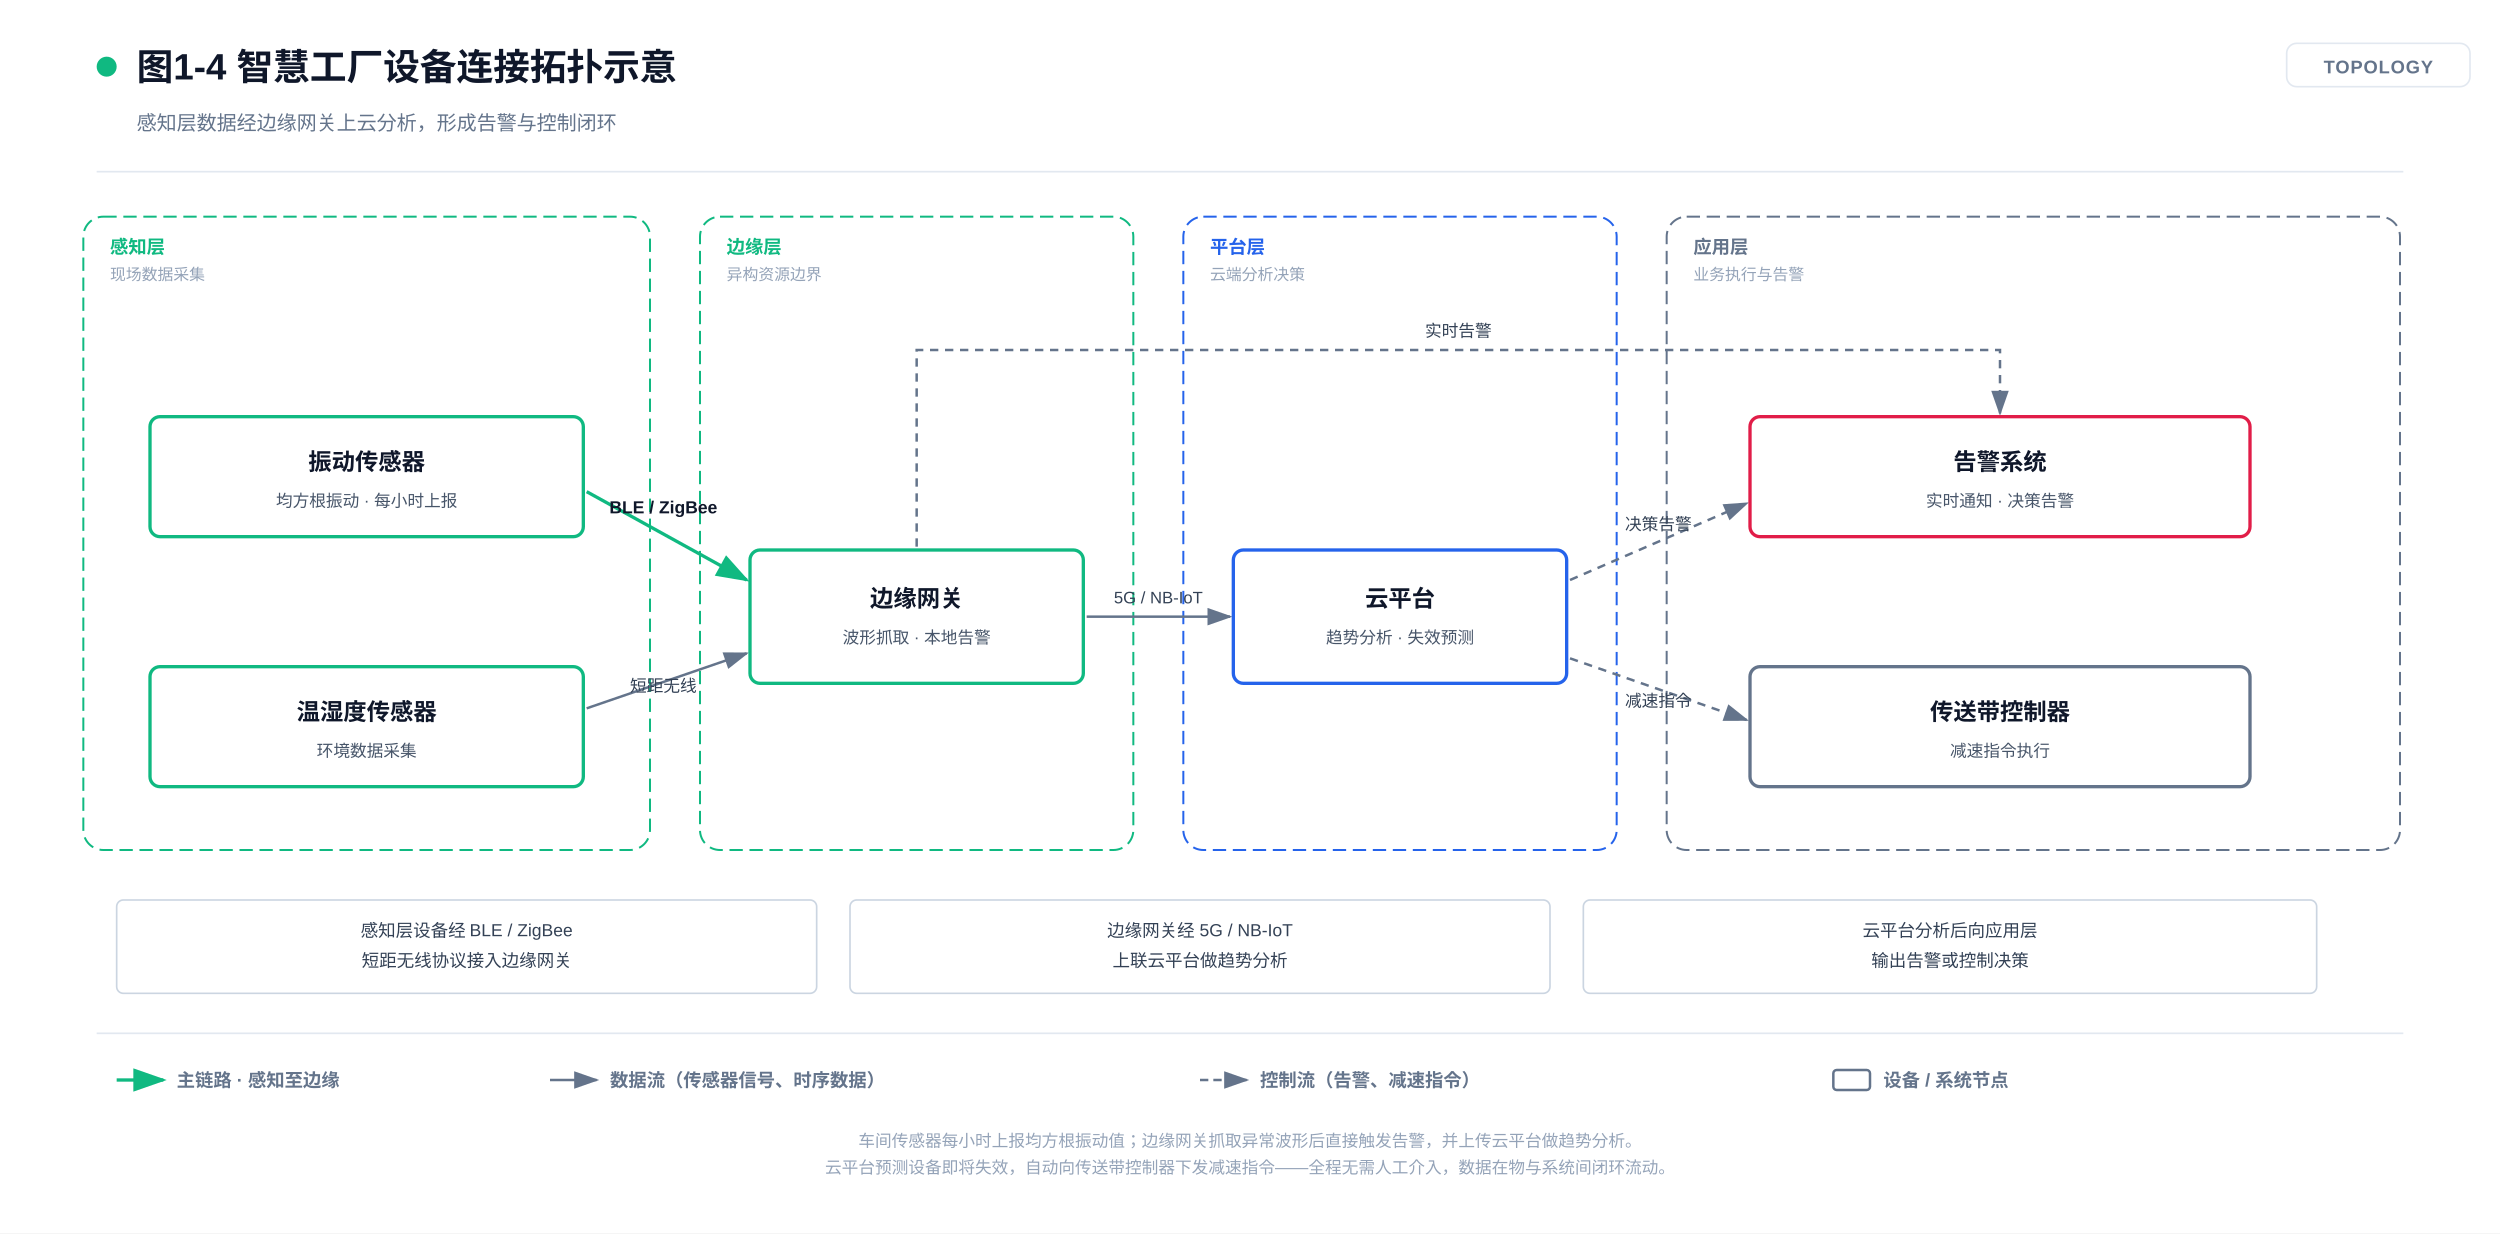
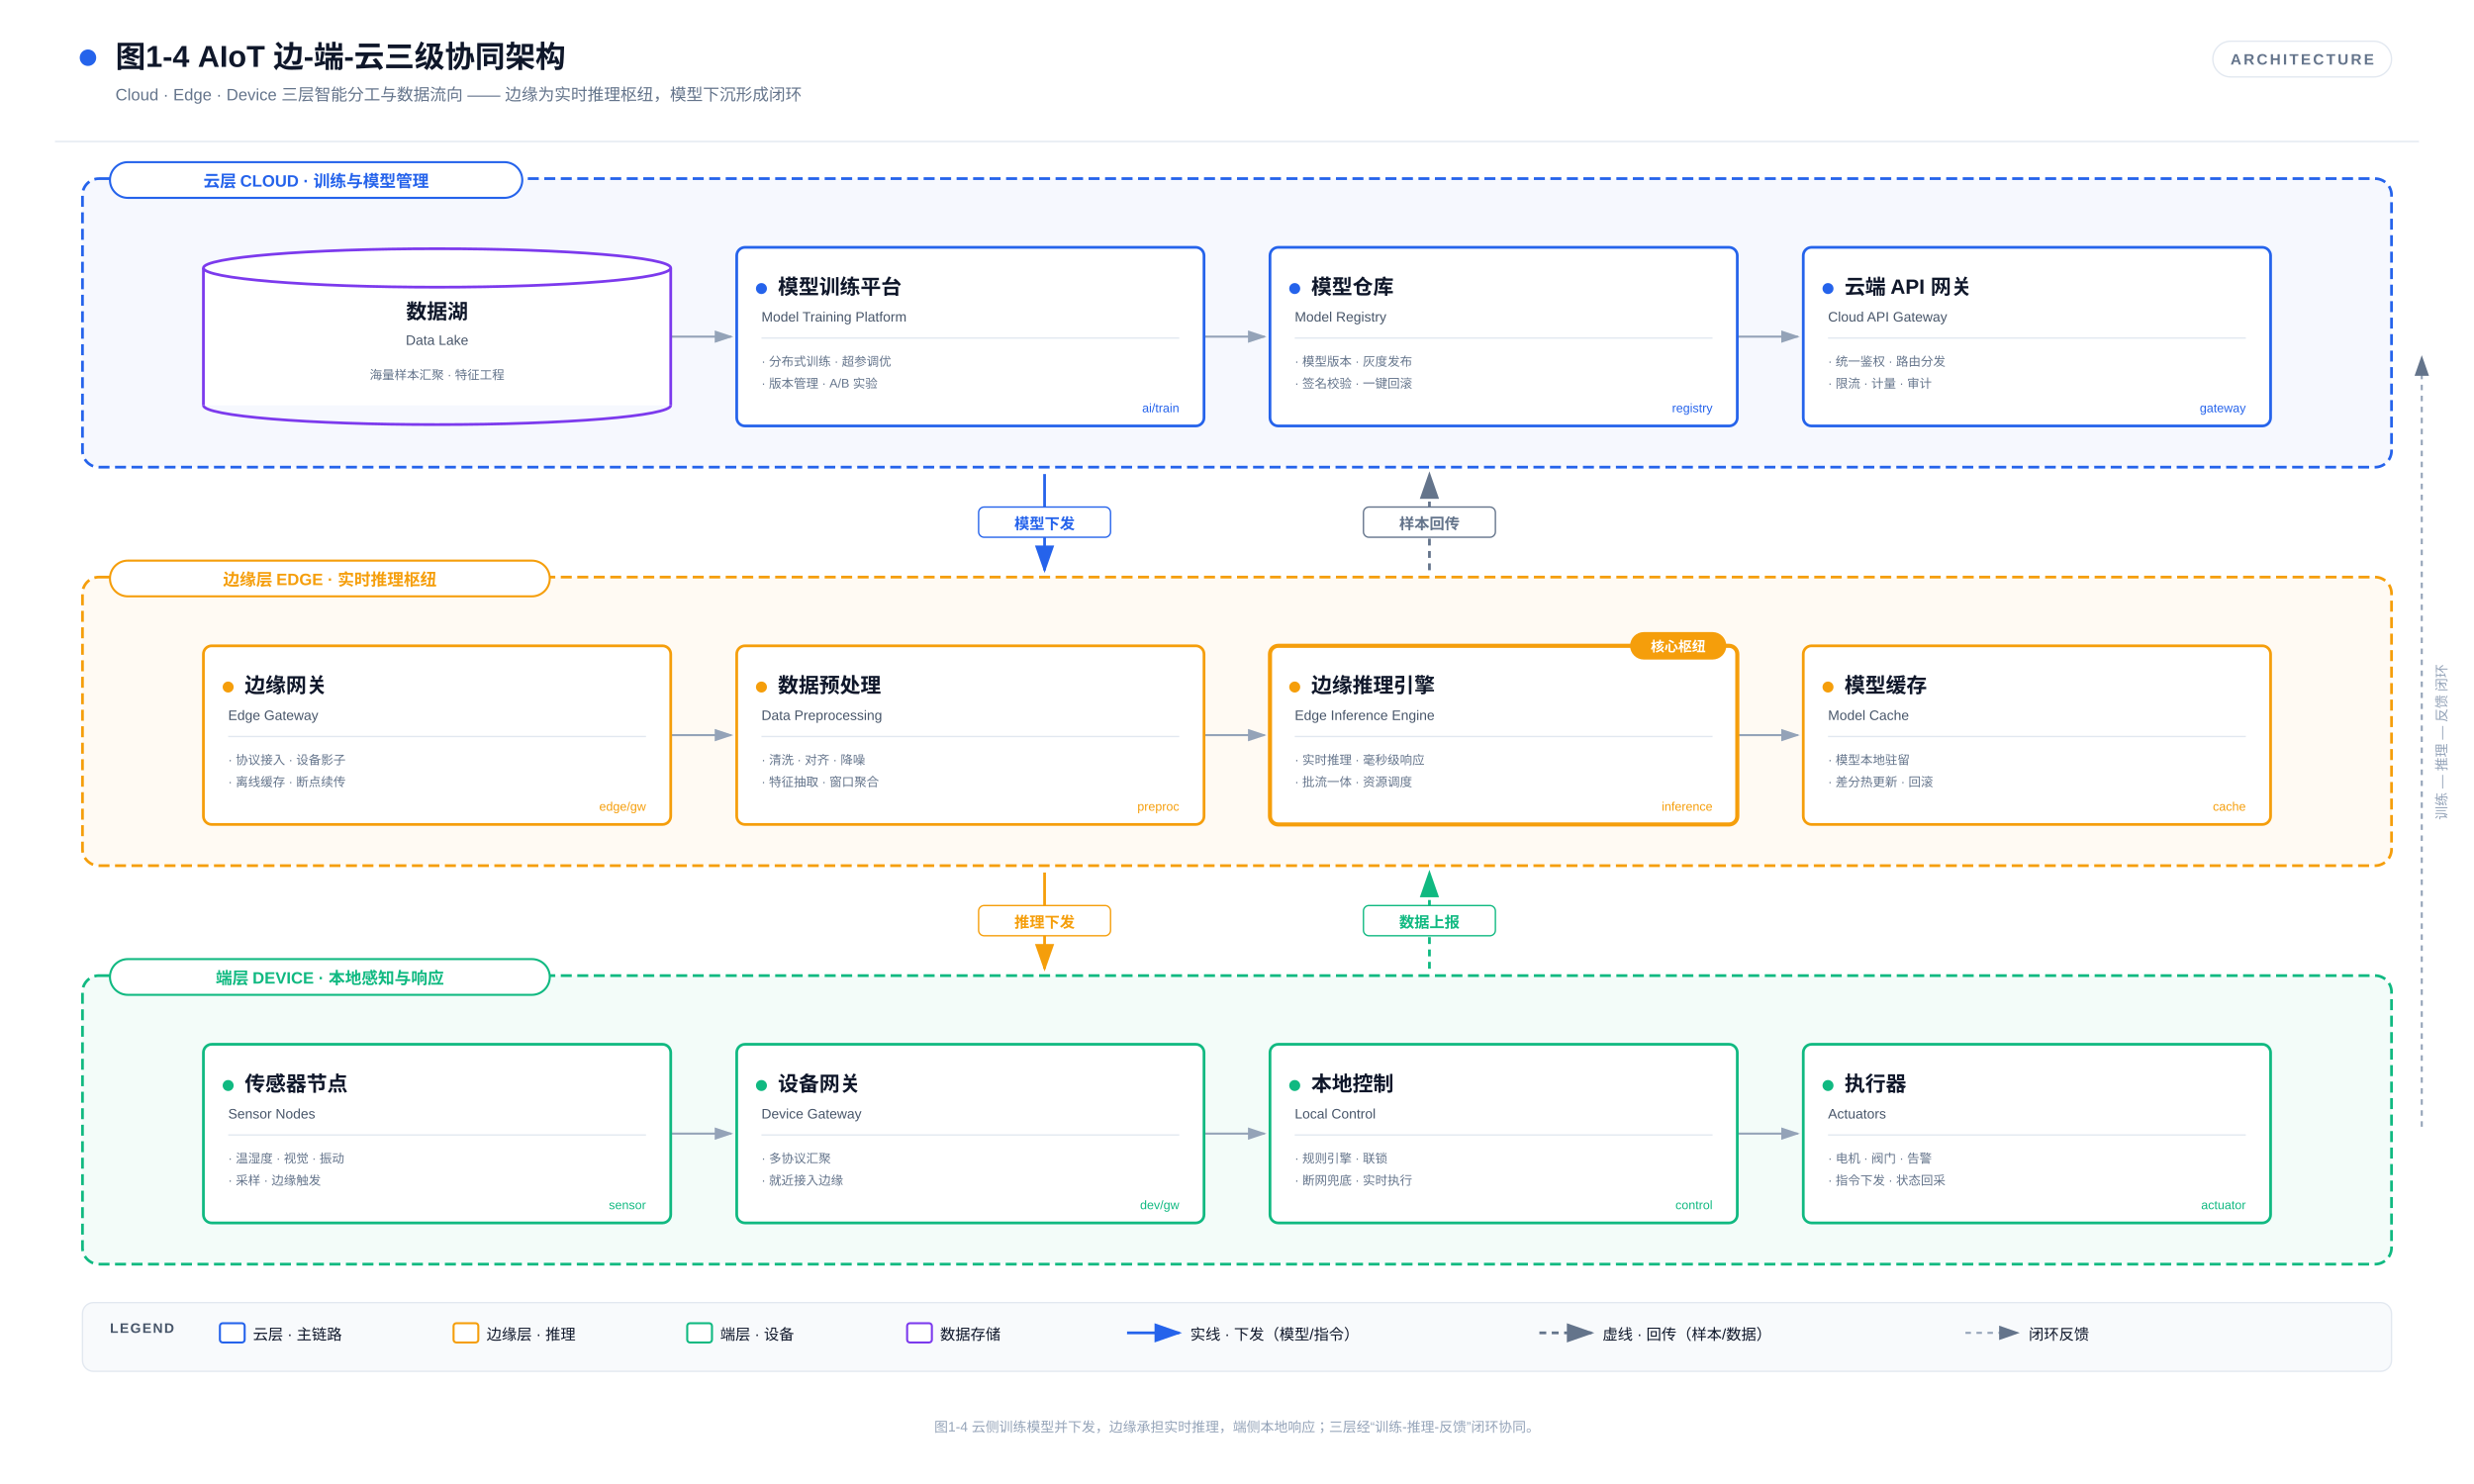
- <svg xmlns="http://www.w3.org/2000/svg" width="1500" height="740" viewBox="0 0 1500 740" role="img" aria-label="图1-4 智慧工厂设备连接拓扑示意" data-style="architecture-diagram-wireframe-white" font-family="'JetBrains Mono','PingFang SC','Microsoft YaHei',Arial,sans-serif">
+ <svg xmlns="http://www.w3.org/2000/svg" width="1800" height="1080" viewBox="0 0 1800 1080" data-style="architecture-diagram-wireframe-white" font-family="'JetBrains Mono','PingFang SC','Microsoft YaHei',Arial,sans-serif">
  <defs>
+     <marker id="ah-blue" markerWidth="10" markerHeight="7" refX="9" refY="3.5" orient="auto">
+       <polygon points="0 0,10 3.5,0 7" fill="#2563EB" />
+     </marker>
+     <marker id="ah-gray" markerWidth="10" markerHeight="7" refX="9" refY="3.5" orient="auto">
+       <polygon points="0 0,10 3.5,0 7" fill="#64748B" />
+     </marker>
    <marker id="ah-green" markerWidth="10" markerHeight="7" refX="9" refY="3.5" orient="auto">
      <polygon points="0 0,10 3.5,0 7" fill="#10B981" />
-     </marker>
-     <marker id="ah-blue" markerWidth="10" markerHeight="7" refX="9" refY="3.5" orient="auto">
-       <polygon points="0 0,10 3.5,0 7" fill="#2563EB" />
    </marker>
    <marker id="ah-orange" markerWidth="10" markerHeight="7" refX="9" refY="3.5" orient="auto">
      <polygon points="0 0,10 3.5,0 7" fill="#F59E0B" />
    </marker>
-     <marker id="ah-violet" markerWidth="10" markerHeight="7" refX="9" refY="3.5" orient="auto">
+     <marker id="ah-purple" markerWidth="10" markerHeight="7" refX="9" refY="3.5" orient="auto">
      <polygon points="0 0,10 3.5,0 7" fill="#7C3AED" />
    </marker>
-     <marker id="ah-red" markerWidth="10" markerHeight="7" refX="9" refY="3.5" orient="auto">
-       <polygon points="0 0,10 3.5,0 7" fill="#E11D48" />
-     </marker>
-     <marker id="ah-gray" markerWidth="10" markerHeight="7" refX="9" refY="3.5" orient="auto">
-       <polygon points="0 0,10 3.5,0 7" fill="#64748B" />
+     <marker id="ah-thin" markerWidth="9" markerHeight="6" refX="8" refY="3" orient="auto">
+       <polygon points="0 0,9 3,0 6" fill="#94A3B8" />
    </marker>
  </defs>
-   <rect x="0" y="0" width="1500" height="740" fill="#FFFFFF" />
-   <circle cx="64" cy="40" r="6" fill="#10B981" />
-   <text x="82" y="48" fill="#0F172A" font-size="22" font-weight="700">图1-4 智慧工厂设备连接拓扑示意</text>
-   <text x="82" y="78" fill="#64748B" font-size="12" font-weight="500">感知层数据经边缘网关上云分析，形成告警与控制闭环</text>
-   <rect x="1372" y="26" width="110" height="26" rx="6" fill="#FFFFFF" stroke="#E2E8F0" stroke-width="1" />
-   <text x="1427" y="44" fill="#64748B" font-size="11" font-weight="700" text-anchor="middle" letter-spacing="0.5">TOPOLOGY</text>
-   <line x1="58" y1="103" x2="1442" y2="103" stroke="#E2E8F0" stroke-width="1" />
-   <rect x="50" y="130" width="340" height="380" rx="12" fill="none" stroke="#10B981" stroke-width="1.2" stroke-dasharray="8 4" />
-   <text x="66" y="152" fill="#10B981" font-size="11" font-weight="600">感知层</text>
-   <text x="66" y="168" fill="#94A3B8" font-size="9.5" font-weight="500">现场数据采集</text>
-   <rect x="420" y="130" width="260" height="380" rx="12" fill="none" stroke="#10B981" stroke-width="1.2" stroke-dasharray="8 4" />
-   <text x="436" y="152" fill="#10B981" font-size="11" font-weight="600">边缘层</text>
-   <text x="436" y="168" fill="#94A3B8" font-size="9.5" font-weight="500">异构资源边界</text>
-   <rect x="710" y="130" width="260" height="380" rx="12" fill="none" stroke="#2563EB" stroke-width="1.2" stroke-dasharray="8 4" />
-   <text x="726" y="152" fill="#2563EB" font-size="11" font-weight="600">平台层</text>
-   <text x="726" y="168" fill="#94A3B8" font-size="9.5" font-weight="500">云端分析决策</text>
-   <rect x="1000" y="130" width="440" height="380" rx="12" fill="none" stroke="#64748B" stroke-width="1.2" stroke-dasharray="8 4" />
-   <text x="1016" y="152" fill="#64748B" font-size="11" font-weight="600">应用层</text>
-   <text x="1016" y="168" fill="#94A3B8" font-size="9.5" font-weight="500">业务执行与告警</text>
-   <path d="M 352 295 L 448 348" fill="none" stroke="#10B981" stroke-width="2" marker-end="url(#ah-green)" />
-   <text x="398" y="308" fill="#0F172A" font-size="10.5" font-weight="600" text-anchor="middle">BLE / ZigBee</text>
-   <path d="M 352 425 L 448 392" fill="none" stroke="#64748B" stroke-width="1.5" marker-end="url(#ah-gray)" />
-   <text x="398" y="415" fill="#334155" font-size="10" text-anchor="middle">短距无线</text>
-   <path d="M 652 370 L 738 370" fill="none" stroke="#64748B" stroke-width="1.5" marker-end="url(#ah-gray)" />
-   <text x="695" y="362" fill="#334155" font-size="10" text-anchor="middle">5G / NB-IoT</text>
-   <path d="M 550 328 L 550 210 L 1200 210 L 1200 248" fill="none" stroke="#64748B" stroke-width="1.5" stroke-dasharray="5 4" marker-end="url(#ah-gray)" />
-   <text x="875" y="202" fill="#334155" font-size="10" text-anchor="middle">实时告警</text>
-   <path d="M 942 395 L 1048 432" fill="none" stroke="#64748B" stroke-width="1.5" stroke-dasharray="5 4" marker-end="url(#ah-gray)" />
-   <text x="995" y="424" fill="#334155" font-size="10" text-anchor="middle">减速指令</text>
-   <path d="M 942 348 L 1048 302" fill="none" stroke="#64748B" stroke-width="1.5" stroke-dasharray="5 4" marker-end="url(#ah-gray)" />
-   <text x="995" y="318" fill="#334155" font-size="10" text-anchor="middle">决策告警</text>
-   <rect x="90" y="250" width="260" height="72" rx="6" fill="#FFFFFF" stroke="#10B981" stroke-width="2" />
-   <text x="220" y="282" fill="#0F172A" font-size="14" font-weight="700" text-anchor="middle">振动传感器</text>
-   <text x="220" y="304" fill="#475569" font-size="10" font-weight="500" text-anchor="middle">均方根振动 · 每小时上报</text>
-   <rect x="90" y="400" width="260" height="72" rx="6" fill="#FFFFFF" stroke="#10B981" stroke-width="2" />
-   <text x="220" y="432" fill="#0F172A" font-size="14" font-weight="700" text-anchor="middle">温湿度传感器</text>
-   <text x="220" y="454" fill="#475569" font-size="10" font-weight="500" text-anchor="middle">环境数据采集</text>
-   <rect x="450" y="330" width="200" height="80" rx="6" fill="#FFFFFF" stroke="#10B981" stroke-width="2" />
-   <text x="550" y="364" fill="#0F172A" font-size="14" font-weight="700" text-anchor="middle">边缘网关</text>
-   <text x="550" y="386" fill="#475569" font-size="10" font-weight="500" text-anchor="middle">波形抓取 · 本地告警</text>
-   <rect x="740" y="330" width="200" height="80" rx="6" fill="#FFFFFF" stroke="#2563EB" stroke-width="2" />
-   <text x="840" y="364" fill="#0F172A" font-size="14" font-weight="700" text-anchor="middle">云平台</text>
-   <text x="840" y="386" fill="#475569" font-size="10" font-weight="500" text-anchor="middle">趋势分析 · 失效预测</text>
-   <rect x="1050" y="250" width="300" height="72" rx="6" fill="#FFFFFF" stroke="#E11D48" stroke-width="2" />
-   <text x="1200" y="282" fill="#0F172A" font-size="14" font-weight="700" text-anchor="middle">告警系统</text>
-   <text x="1200" y="304" fill="#475569" font-size="10" font-weight="500" text-anchor="middle">实时通知 · 决策告警</text>
-   <rect x="1050" y="400" width="300" height="72" rx="6" fill="#FFFFFF" stroke="#64748B" stroke-width="2" />
-   <text x="1200" y="432" fill="#0F172A" font-size="14" font-weight="700" text-anchor="middle">传送带控制器</text>
-   <text x="1200" y="454" fill="#475569" font-size="10" font-weight="500" text-anchor="middle">减速指令执行</text>
-   <rect x="70" y="540" width="420" height="56" rx="4" fill="#FFFFFF" stroke="#CBD5E1" stroke-width="1" />
-   <text x="280" y="562" fill="#334155" font-size="10.5" font-weight="500" text-anchor="middle">感知层设备经 BLE / ZigBee</text>
-   <text x="280" y="580" fill="#334155" font-size="10.5" font-weight="500" text-anchor="middle">短距无线协议接入边缘网关</text>
-   <rect x="510" y="540" width="420" height="56" rx="4" fill="#FFFFFF" stroke="#CBD5E1" stroke-width="1" />
-   <text x="720" y="562" fill="#334155" font-size="10.5" font-weight="500" text-anchor="middle">边缘网关经 5G / NB-IoT</text>
-   <text x="720" y="580" fill="#334155" font-size="10.5" font-weight="500" text-anchor="middle">上联云平台做趋势分析</text>
-   <rect x="950" y="540" width="440" height="56" rx="4" fill="#FFFFFF" stroke="#CBD5E1" stroke-width="1" />
-   <text x="1170" y="562" fill="#334155" font-size="10.5" font-weight="500" text-anchor="middle">云平台分析后向应用层</text>
-   <text x="1170" y="580" fill="#334155" font-size="10.5" font-weight="500" text-anchor="middle">输出告警或控制决策</text>
-   <line x1="58" y1="620" x2="1442" y2="620" stroke="#E2E8F0" stroke-width="1" />
-   <line x1="70" y1="648" x2="98" y2="648" stroke="#10B981" stroke-width="2" marker-end="url(#ah-green)" />
-   <text x="106" y="652" fill="#64748B" font-size="11" font-weight="600">主链路 · 感知至边缘</text>
-   <line x1="330" y1="648" x2="358" y2="648" stroke="#64748B" stroke-width="1.5" marker-end="url(#ah-gray)" />
-   <text x="366" y="652" fill="#64748B" font-size="11" font-weight="600">数据流（传感器信号、时序数据）</text>
-   <line x1="720" y1="648" x2="748" y2="648" stroke="#64748B" stroke-width="1.5" stroke-dasharray="5 3" marker-end="url(#ah-gray)" />
-   <text x="756" y="652" fill="#64748B" font-size="11" font-weight="600">控制流（告警、减速指令）</text>
-   <rect x="1100" y="642" width="22" height="12" rx="2" fill="#FFFFFF" stroke="#64748B" stroke-width="1.5" />
-   <text x="1130" y="652" fill="#64748B" font-size="11" font-weight="600">设备 / 系统节点</text>
-   <text x="750" y="688" fill="#94A3B8" font-size="10" text-anchor="middle">车间传感器每小时上报均方根振动值；边缘网关抓取异常波形后直接触发告警，并上传云平台做趋势分析。</text>
-   <text x="750" y="704" fill="#94A3B8" font-size="10" text-anchor="middle">云平台预测设备即将失效，自动向传送带控制器下发减速指令——全程无需人工介入，数据在物与系统间闭环流动。</text>
+   <rect x="0" y="0" width="1800" height="1080" fill="#FFFFFF" />
+   <circle cx="64" cy="42" r="6" fill="#2563EB" />
+   <text x="84" y="49" font-size="22" font-weight="700" fill="#0F172A">图1-4 AIoT 边-端-云三级协同架构</text>
+   <text x="84" y="73" font-size="12" fill="#64748B">Cloud · Edge · Device 三层智能分工与数据流向 —— 边缘为实时推理枢纽，模型下沉形成闭环</text>
+   <rect x="1610" y="30" width="130" height="26" rx="13" fill="#FFFFFF" stroke="#E2E8F0" stroke-width="1" />
+   <text x="1675" y="47" font-size="11" font-weight="700" fill="#64748B" text-anchor="middle" letter-spacing="1.6">ARCHITECTURE</text>
+   <line x1="40" y1="103" x2="1760" y2="103" stroke="#E2E8F0" stroke-width="1" />
+   <rect x="60" y="130" width="1680" height="210" rx="12" fill="#2563EB" fill-opacity="0.04" stroke="#2563EB" stroke-width="2" stroke-dasharray="8 4" />
+   <rect x="80" y="118" width="300" height="26" rx="13" fill="#FFFFFF" stroke="#2563EB" stroke-width="1.5" />
+   <text x="230" y="136" font-size="12" font-weight="700" fill="#2563EB" text-anchor="middle">云层 CLOUD · 训练与模型管理</text>
+   <line x1="488" y1="245" x2="532" y2="245" stroke="#94A3B8" stroke-width="1.5" marker-end="url(#ah-thin)" />
+   <line x1="876" y1="245" x2="920" y2="245" stroke="#94A3B8" stroke-width="1.5" marker-end="url(#ah-thin)" />
+   <line x1="1264" y1="245" x2="1308" y2="245" stroke="#94A3B8" stroke-width="1.5" marker-end="url(#ah-thin)" />
+   <rect x="148" y="195" width="340" height="100" fill="#FFFFFF" stroke="none" />
+   <line x1="148" y1="195" x2="148" y2="295" stroke="#7C3AED" stroke-width="2" />
+   <line x1="488" y1="195" x2="488" y2="295" stroke="#7C3AED" stroke-width="2" />
+   <path d="M148,295 A170,14 0 0 0 488,295" fill="none" stroke="#7C3AED" stroke-width="2" />
+   <ellipse cx="318" cy="195" rx="170" ry="14" fill="#FFFFFF" stroke="#7C3AED" stroke-width="2" />
+   <text x="318" y="232" font-size="15" font-weight="700" fill="#0F172A" text-anchor="middle">数据湖</text>
+   <text x="318" y="251" font-size="10" fill="#475569" text-anchor="middle">Data Lake</text>
+   <text x="318" y="276" font-size="9" fill="#64748B" text-anchor="middle">海量样本汇聚 · 特征工程</text>
+   <rect x="536" y="180" width="340" height="130" rx="6" fill="#FFFFFF" stroke="#2563EB" stroke-width="2" />
+   <circle cx="554" cy="210" r="4" fill="#2563EB" />
+   <text x="566" y="214" font-size="15" font-weight="700" fill="#0F172A">模型训练平台</text>
+   <text x="554" y="234" font-size="10" fill="#475569">Model Training Platform</text>
+   <line x1="554" y1="246" x2="858" y2="246" stroke="#E2E8F0" stroke-width="1" />
+   <text x="554" y="266" font-size="9" fill="#64748B">· 分布式训练 · 超参调优</text>
+   <text x="554" y="282" font-size="9" fill="#64748B">· 版本管理 · A/B 实验</text>
+   <text x="858" y="300" font-size="9" fill="#2563EB" text-anchor="end">ai/train</text>
+   <rect x="924" y="180" width="340" height="130" rx="6" fill="#FFFFFF" stroke="#2563EB" stroke-width="2" />
+   <circle cx="942" cy="210" r="4" fill="#2563EB" />
+   <text x="954" y="214" font-size="15" font-weight="700" fill="#0F172A">模型仓库</text>
+   <text x="942" y="234" font-size="10" fill="#475569">Model Registry</text>
+   <line x1="942" y1="246" x2="1246" y2="246" stroke="#E2E8F0" stroke-width="1" />
+   <text x="942" y="266" font-size="9" fill="#64748B">· 模型版本 · 灰度发布</text>
+   <text x="942" y="282" font-size="9" fill="#64748B">· 签名校验 · 一键回滚</text>
+   <text x="1246" y="300" font-size="9" fill="#2563EB" text-anchor="end">registry</text>
+   <rect x="1312" y="180" width="340" height="130" rx="6" fill="#FFFFFF" stroke="#2563EB" stroke-width="2" />
+   <circle cx="1330" cy="210" r="4" fill="#2563EB" />
+   <text x="1342" y="214" font-size="15" font-weight="700" fill="#0F172A">云端 API 网关</text>
+   <text x="1330" y="234" font-size="10" fill="#475569">Cloud API Gateway</text>
+   <line x1="1330" y1="246" x2="1634" y2="246" stroke="#E2E8F0" stroke-width="1" />
+   <text x="1330" y="266" font-size="9" fill="#64748B">· 统一鉴权 · 路由分发</text>
+   <text x="1330" y="282" font-size="9" fill="#64748B">· 限流 · 计量 · 审计</text>
+   <text x="1634" y="300" font-size="9" fill="#2563EB" text-anchor="end">gateway</text>
+   <line x1="760" y1="345" x2="760" y2="415" stroke="#2563EB" stroke-width="2" marker-end="url(#ah-blue)" />
+   <rect x="712" y="369" width="96" height="22" rx="4" fill="#FFFFFF" stroke="#2563EB" stroke-width="1" />
+   <text x="760" y="385" font-size="11" font-weight="700" fill="#2563EB" text-anchor="middle">模型下发</text>
+   <line x1="1040" y1="415" x2="1040" y2="345" stroke="#64748B" stroke-width="2" stroke-dasharray="5 4" marker-end="url(#ah-gray)" />
+   <rect x="992" y="369" width="96" height="22" rx="4" fill="#FFFFFF" stroke="#64748B" stroke-width="1" />
+   <text x="1040" y="385" font-size="11" font-weight="700" fill="#64748B" text-anchor="middle">样本回传</text>
+   <rect x="60" y="420" width="1680" height="210" rx="12" fill="#F59E0B" fill-opacity="0.05" stroke="#F59E0B" stroke-width="2" stroke-dasharray="8 4" />
+   <rect x="80" y="408" width="320" height="26" rx="13" fill="#FFFFFF" stroke="#F59E0B" stroke-width="1.5" />
+   <text x="240" y="426" font-size="12" font-weight="700" fill="#F59E0B" text-anchor="middle">边缘层 EDGE · 实时推理枢纽</text>
+   <line x1="488" y1="535" x2="532" y2="535" stroke="#94A3B8" stroke-width="1.5" marker-end="url(#ah-thin)" />
+   <line x1="876" y1="535" x2="920" y2="535" stroke="#94A3B8" stroke-width="1.5" marker-end="url(#ah-thin)" />
+   <line x1="1264" y1="535" x2="1308" y2="535" stroke="#94A3B8" stroke-width="1.5" marker-end="url(#ah-thin)" />
+   <rect x="148" y="470" width="340" height="130" rx="6" fill="#FFFFFF" stroke="#F59E0B" stroke-width="2" />
+   <circle cx="166" cy="500" r="4" fill="#F59E0B" />
+   <text x="178" y="504" font-size="15" font-weight="700" fill="#0F172A">边缘网关</text>
+   <text x="166" y="524" font-size="10" fill="#475569">Edge Gateway</text>
+   <line x1="166" y1="536" x2="470" y2="536" stroke="#E2E8F0" stroke-width="1" />
+   <text x="166" y="556" font-size="9" fill="#64748B">· 协议接入 · 设备影子</text>
+   <text x="166" y="572" font-size="9" fill="#64748B">· 离线缓存 · 断点续传</text>
+   <text x="470" y="590" font-size="9" fill="#F59E0B" text-anchor="end">edge/gw</text>
+   <rect x="536" y="470" width="340" height="130" rx="6" fill="#FFFFFF" stroke="#F59E0B" stroke-width="2" />
+   <circle cx="554" cy="500" r="4" fill="#F59E0B" />
+   <text x="566" y="504" font-size="15" font-weight="700" fill="#0F172A">数据预处理</text>
+   <text x="554" y="524" font-size="10" fill="#475569">Data Preprocessing</text>
+   <line x1="554" y1="536" x2="858" y2="536" stroke="#E2E8F0" stroke-width="1" />
+   <text x="554" y="556" font-size="9" fill="#64748B">· 清洗 · 对齐 · 降噪</text>
+   <text x="554" y="572" font-size="9" fill="#64748B">· 特征抽取 · 窗口聚合</text>
+   <text x="858" y="590" font-size="9" fill="#F59E0B" text-anchor="end">preproc</text>
+   <rect x="924" y="470" width="340" height="130" rx="6" fill="#FFFFFF" stroke="#F59E0B" stroke-width="3" />
+   <rect x="1186" y="460" width="70" height="20" rx="10" fill="#F59E0B" />
+   <text x="1221" y="474" font-size="10" font-weight="700" fill="#FFFFFF" text-anchor="middle">核心枢纽</text>
+   <circle cx="942" cy="500" r="4" fill="#F59E0B" />
+   <text x="954" y="504" font-size="15" font-weight="700" fill="#0F172A">边缘推理引擎</text>
+   <text x="942" y="524" font-size="10" fill="#475569">Edge Inference Engine</text>
+   <line x1="942" y1="536" x2="1246" y2="536" stroke="#E2E8F0" stroke-width="1" />
+   <text x="942" y="556" font-size="9" fill="#64748B">· 实时推理 · 毫秒级响应</text>
+   <text x="942" y="572" font-size="9" fill="#64748B">· 批流一体 · 资源调度</text>
+   <text x="1246" y="590" font-size="9" fill="#F59E0B" text-anchor="end">inference</text>
+   <rect x="1312" y="470" width="340" height="130" rx="6" fill="#FFFFFF" stroke="#F59E0B" stroke-width="2" />
+   <circle cx="1330" cy="500" r="4" fill="#F59E0B" />
+   <text x="1342" y="504" font-size="15" font-weight="700" fill="#0F172A">模型缓存</text>
+   <text x="1330" y="524" font-size="10" fill="#475569">Model Cache</text>
+   <line x1="1330" y1="536" x2="1634" y2="536" stroke="#E2E8F0" stroke-width="1" />
+   <text x="1330" y="556" font-size="9" fill="#64748B">· 模型本地驻留</text>
+   <text x="1330" y="572" font-size="9" fill="#64748B">· 差分热更新 · 回滚</text>
+   <text x="1634" y="590" font-size="9" fill="#F59E0B" text-anchor="end">cache</text>
+   <line x1="760" y1="635" x2="760" y2="705" stroke="#F59E0B" stroke-width="2" marker-end="url(#ah-orange)" />
+   <rect x="712" y="659" width="96" height="22" rx="4" fill="#FFFFFF" stroke="#F59E0B" stroke-width="1" />
+   <text x="760" y="675" font-size="11" font-weight="700" fill="#F59E0B" text-anchor="middle">推理下发</text>
+   <line x1="1040" y1="705" x2="1040" y2="635" stroke="#10B981" stroke-width="2" stroke-dasharray="5 4" marker-end="url(#ah-green)" />
+   <rect x="992" y="659" width="96" height="22" rx="4" fill="#FFFFFF" stroke="#10B981" stroke-width="1" />
+   <text x="1040" y="675" font-size="11" font-weight="700" fill="#10B981" text-anchor="middle">数据上报</text>
+   <rect x="60" y="710" width="1680" height="210" rx="12" fill="#10B981" fill-opacity="0.05" stroke="#10B981" stroke-width="2" stroke-dasharray="8 4" />
+   <rect x="80" y="698" width="320" height="26" rx="13" fill="#FFFFFF" stroke="#10B981" stroke-width="1.5" />
+   <text x="240" y="716" font-size="12" font-weight="700" fill="#10B981" text-anchor="middle">端层 DEVICE · 本地感知与响应</text>
+   <line x1="488" y1="825" x2="532" y2="825" stroke="#94A3B8" stroke-width="1.5" marker-end="url(#ah-thin)" />
+   <line x1="876" y1="825" x2="920" y2="825" stroke="#94A3B8" stroke-width="1.5" marker-end="url(#ah-thin)" />
+   <line x1="1264" y1="825" x2="1308" y2="825" stroke="#94A3B8" stroke-width="1.5" marker-end="url(#ah-thin)" />
+   <rect x="148" y="760" width="340" height="130" rx="6" fill="#FFFFFF" stroke="#10B981" stroke-width="2" />
+   <circle cx="166" cy="790" r="4" fill="#10B981" />
+   <text x="178" y="794" font-size="15" font-weight="700" fill="#0F172A">传感器节点</text>
+   <text x="166" y="814" font-size="10" fill="#475569">Sensor Nodes</text>
+   <line x1="166" y1="826" x2="470" y2="826" stroke="#E2E8F0" stroke-width="1" />
+   <text x="166" y="846" font-size="9" fill="#64748B">· 温湿度 · 视觉 · 振动</text>
+   <text x="166" y="862" font-size="9" fill="#64748B">· 采样 · 边缘触发</text>
+   <text x="470" y="880" font-size="9" fill="#10B981" text-anchor="end">sensor</text>
+   <rect x="536" y="760" width="340" height="130" rx="6" fill="#FFFFFF" stroke="#10B981" stroke-width="2" />
+   <circle cx="554" cy="790" r="4" fill="#10B981" />
+   <text x="566" y="794" font-size="15" font-weight="700" fill="#0F172A">设备网关</text>
+   <text x="554" y="814" font-size="10" fill="#475569">Device Gateway</text>
+   <line x1="554" y1="826" x2="858" y2="826" stroke="#E2E8F0" stroke-width="1" />
+   <text x="554" y="846" font-size="9" fill="#64748B">· 多协议汇聚</text>
+   <text x="554" y="862" font-size="9" fill="#64748B">· 就近接入边缘</text>
+   <text x="858" y="880" font-size="9" fill="#10B981" text-anchor="end">dev/gw</text>
+   <rect x="924" y="760" width="340" height="130" rx="6" fill="#FFFFFF" stroke="#10B981" stroke-width="2" />
+   <circle cx="942" cy="790" r="4" fill="#10B981" />
+   <text x="954" y="794" font-size="15" font-weight="700" fill="#0F172A">本地控制</text>
+   <text x="942" y="814" font-size="10" fill="#475569">Local Control</text>
+   <line x1="942" y1="826" x2="1246" y2="826" stroke="#E2E8F0" stroke-width="1" />
+   <text x="942" y="846" font-size="9" fill="#64748B">· 规则引擎 · 联锁</text>
+   <text x="942" y="862" font-size="9" fill="#64748B">· 断网兜底 · 实时执行</text>
+   <text x="1246" y="880" font-size="9" fill="#10B981" text-anchor="end">control</text>
+   <rect x="1312" y="760" width="340" height="130" rx="6" fill="#FFFFFF" stroke="#10B981" stroke-width="2" />
+   <circle cx="1330" cy="790" r="4" fill="#10B981" />
+   <text x="1342" y="794" font-size="15" font-weight="700" fill="#0F172A">执行器</text>
+   <text x="1330" y="814" font-size="10" fill="#475569">Actuators</text>
+   <line x1="1330" y1="826" x2="1634" y2="826" stroke="#E2E8F0" stroke-width="1" />
+   <text x="1330" y="846" font-size="9" fill="#64748B">· 电机 · 阀门 · 告警</text>
+   <text x="1330" y="862" font-size="9" fill="#64748B">· 指令下发 · 状态回采</text>
+   <text x="1634" y="880" font-size="9" fill="#10B981" text-anchor="end">actuator</text>
+   <path d="M1762,820 L1762,260" fill="none" stroke="#94A3B8" stroke-width="1.5" stroke-dasharray="4 4" marker-end="url(#ah-gray)" />
+   <text x="1780" y="540" font-size="10" fill="#94A3B8" text-anchor="middle" transform="rotate(-90 1780 540)">训练 — 推理 — 反馈 闭环</text>
+   <rect x="60" y="948" width="1680" height="50" rx="8" fill="#F8FAFC" stroke="#E2E8F0" stroke-width="1" />
+   <text x="80" y="970" font-size="10" font-weight="700" fill="#475569" letter-spacing="1">LEGEND</text>
+   <rect x="160" y="963" width="18" height="14" rx="2" fill="#FFFFFF" stroke="#2563EB" stroke-width="1.5" />
+   <text x="184" y="975" font-size="11" fill="#0F172A">云层 · 主链路</text>
+   <rect x="330" y="963" width="18" height="14" rx="2" fill="#FFFFFF" stroke="#F59E0B" stroke-width="1.5" />
+   <text x="354" y="975" font-size="11" fill="#0F172A">边缘层 · 推理</text>
+   <rect x="500" y="963" width="18" height="14" rx="2" fill="#FFFFFF" stroke="#10B981" stroke-width="1.5" />
+   <text x="524" y="975" font-size="11" fill="#0F172A">端层 · 设备</text>
+   <rect x="660" y="963" width="18" height="14" rx="2" fill="#FFFFFF" stroke="#7C3AED" stroke-width="1.5" />
+   <text x="684" y="975" font-size="11" fill="#0F172A">数据存储</text>
+   <line x1="820" y1="970" x2="858" y2="970" stroke="#2563EB" stroke-width="2" marker-end="url(#ah-blue)" />
+   <text x="866" y="975" font-size="11" fill="#0F172A">实线 · 下发（模型/指令）</text>
+   <line x1="1120" y1="970" x2="1158" y2="970" stroke="#64748B" stroke-width="2" stroke-dasharray="5 4" marker-end="url(#ah-gray)" />
+   <text x="1166" y="975" font-size="11" fill="#0F172A">虚线 · 回传（样本/数据）</text>
+   <line x1="1430" y1="970" x2="1468" y2="970" stroke="#94A3B8" stroke-width="1.5" stroke-dasharray="4 4" marker-end="url(#ah-gray)" />
+   <text x="1476" y="975" font-size="11" fill="#0F172A">闭环反馈</text>
+   <text x="900" y="1042" font-size="10" fill="#94A3B8" text-anchor="middle">图1-4 云侧训练模型并下发，边缘承担实时推理，端侧本地响应；三层经“训练-推理-反馈”闭环协同。</text>
</svg>
